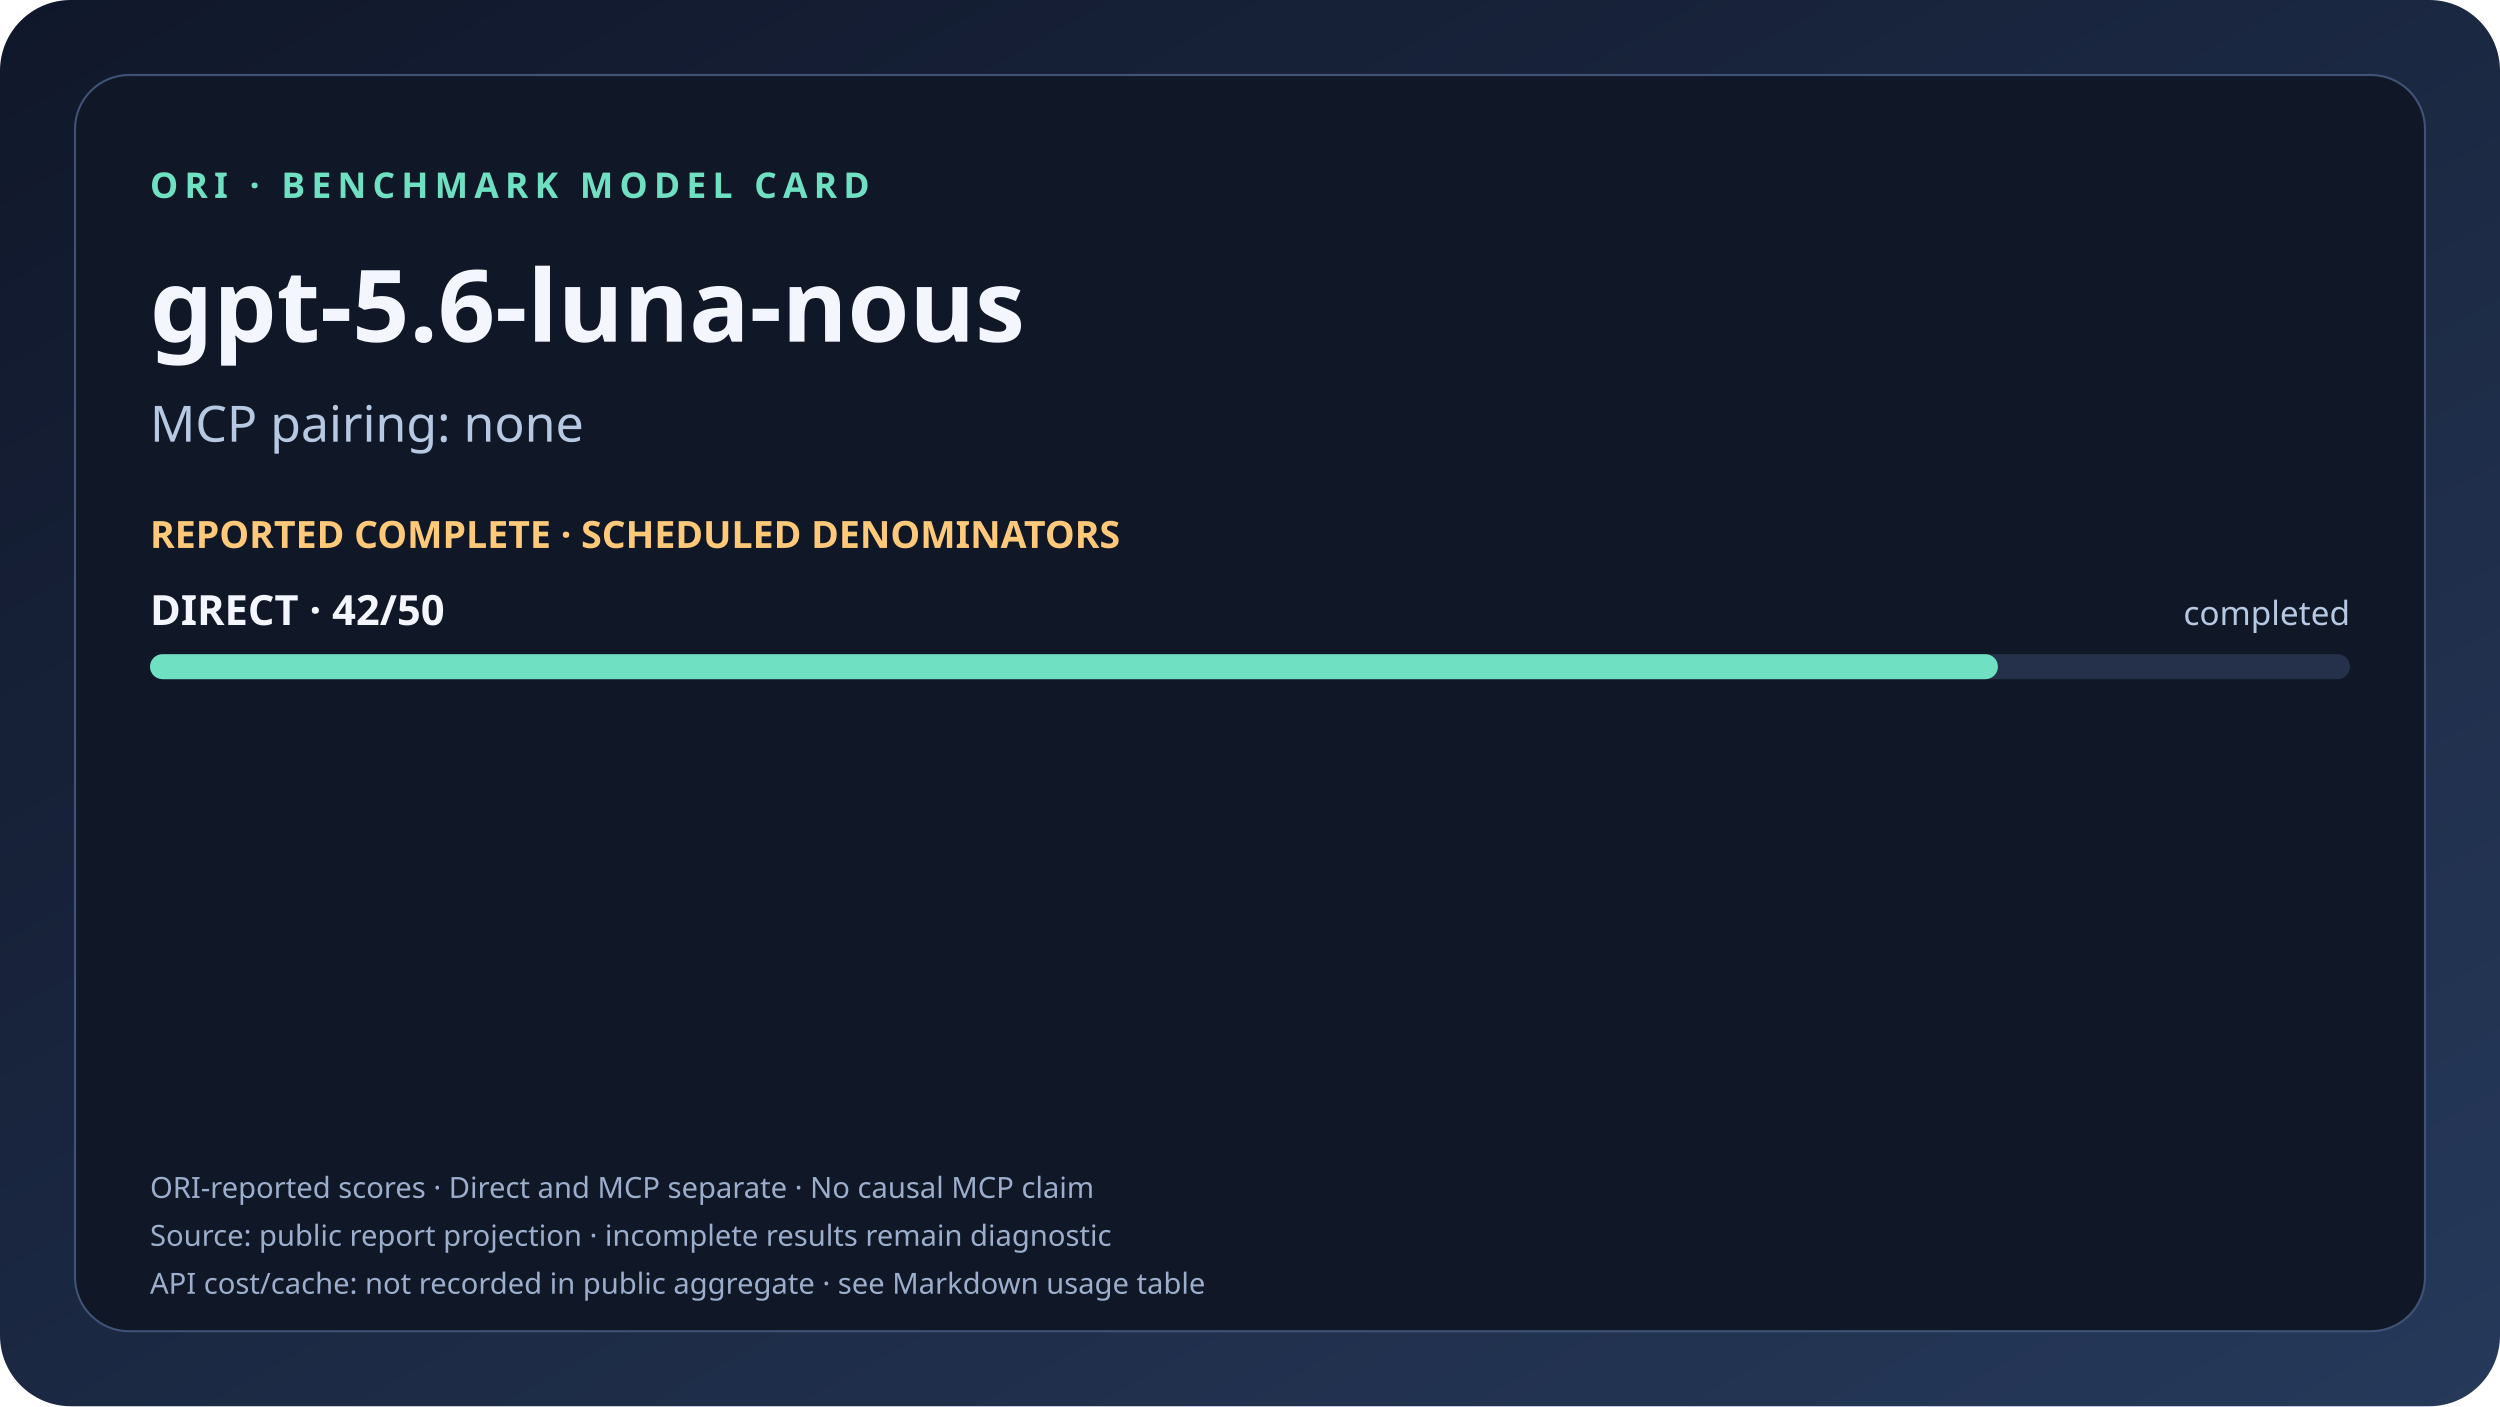
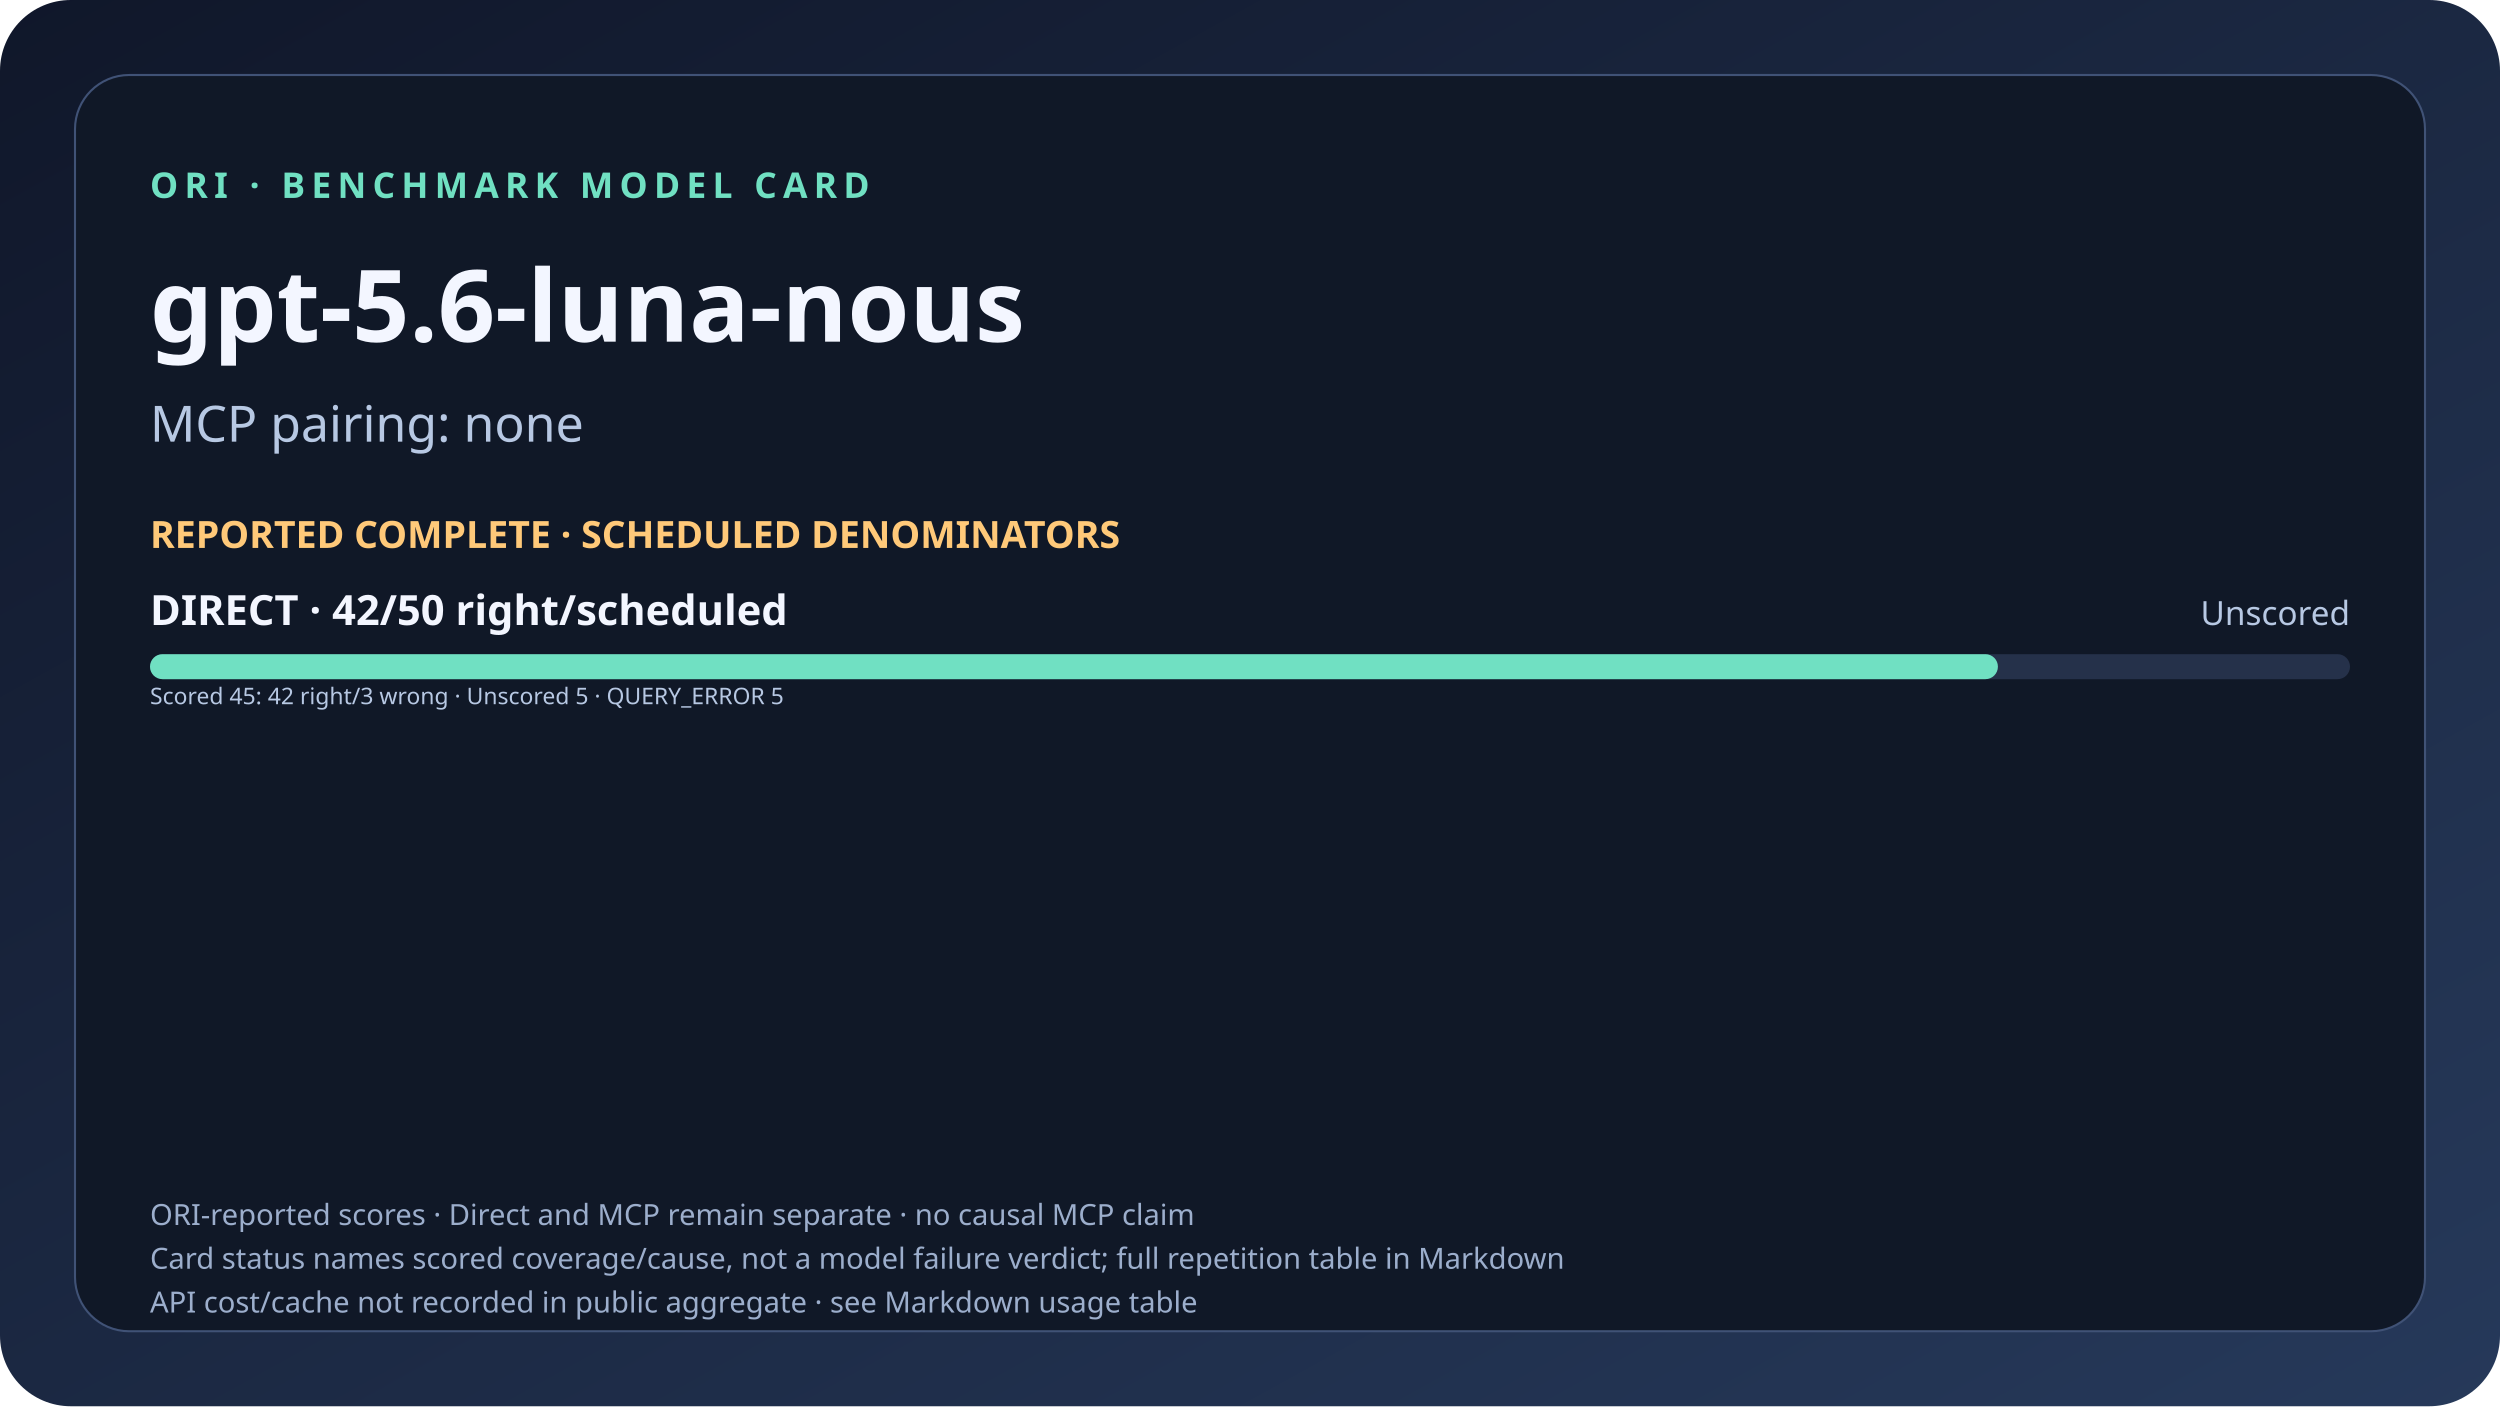
<svg xmlns="http://www.w3.org/2000/svg" width="1200" height="675" viewBox="0 0 1200 675">
  <defs>
    <linearGradient id="bg" x1="0" y1="0" x2="1" y2="1">
      <stop stop-color="#10172a" />
      <stop offset="1" stop-color="#26395a" />
    </linearGradient>
  </defs>
  <rect width="1200" height="675" rx="34" fill="url(#bg)" />
  <rect x="36" y="36" width="1128" height="603" rx="26" fill="#101827" stroke="#405276" />
  <text x="72" y="95" class="eyebrow">ORI · BENCHMARK MODEL CARD</text>
  <text x="72" y="164" class="title">gpt-5.6-luna-nous</text>
  <text x="72" y="212" class="pairing">MCP pairing: none</text>
  <text x="72" y="263" class="status">REPORTED COMPLETE · SCHEDULED DENOMINATORS</text>
-   <text x="72" y="300" class="label">DIRECT · 42/50</text>
-   <text x="1128" y="300" text-anchor="end" class="state">completed</text>
+   <text x="72" y="300" class="label">DIRECT · 42/50 right/scheduled</text>
+   <text x="1128" y="300" text-anchor="end" class="state">Unscored</text>
  <rect x="72" y="314" width="1056" height="12" rx="6" fill="#25314a" />
  <rect x="72" y="314" width="887.0" height="12" rx="6" fill="#70e0c2" />
-   <text x="72" y="575" class="footer">ORI-reported scores · Direct and MCP separate · No causal MCP claim</text>
-   <text x="72" y="598" class="footer">Source: public report projection · incomplete results remain diagnostic</text>
-   <style>.title{font:700 48px system-ui,sans-serif;fill:#f3f6ff}.pairing{font:24px system-ui,sans-serif;fill:#b7c8e3}.eyebrow{font:700 17px system-ui,sans-serif;letter-spacing:3px;fill:#70e0c2}.status{font:700 18px system-ui,sans-serif;fill:#ffc979}.label{font:700 20px system-ui,sans-serif;fill:#f3f6ff}.state{font:16px system-ui,sans-serif;fill:#b7c8e3}.footer{font:14px system-ui,sans-serif;fill:#9caecc}</style>
-   <text x="72" y="621" class="footer">API cost/cache: not recorded in public aggregate · see Markdown usage table</text>
+   <text x="72" y="588" class="footer">ORI-reported scores · Direct and MCP remain separate · no causal MCP claim</text>
+   <text x="72" y="609" class="footer">Card status names scored coverage/cause, not a model failure verdict; full repetition table in Markdown</text>
+   <style>.title{font:700 48px system-ui,sans-serif;fill:#f3f6ff}.pairing{font:24px system-ui,sans-serif;fill:#b7c8e3}.eyebrow{font:700 17px system-ui,sans-serif;letter-spacing:3px;fill:#70e0c2}.status{font:700 18px system-ui,sans-serif;fill:#ffc979}.label{font:700 20px system-ui,sans-serif;fill:#f3f6ff}.state{font:16px system-ui,sans-serif;fill:#b7c8e3}.footer{font:14px system-ui,sans-serif;fill:#9caecc}.detail{font:11px system-ui,sans-serif;fill:#b7c8e3}</style>
+   <text x="72" y="630" class="footer">API cost/cache not recorded in public aggregate · see Markdown usage table</text>
+   <text x="72" y="338" class="detail">Scored 45: 42 right/3 wrong · Unscored 5 · QUERY_ERROR 5</text>
</svg>
